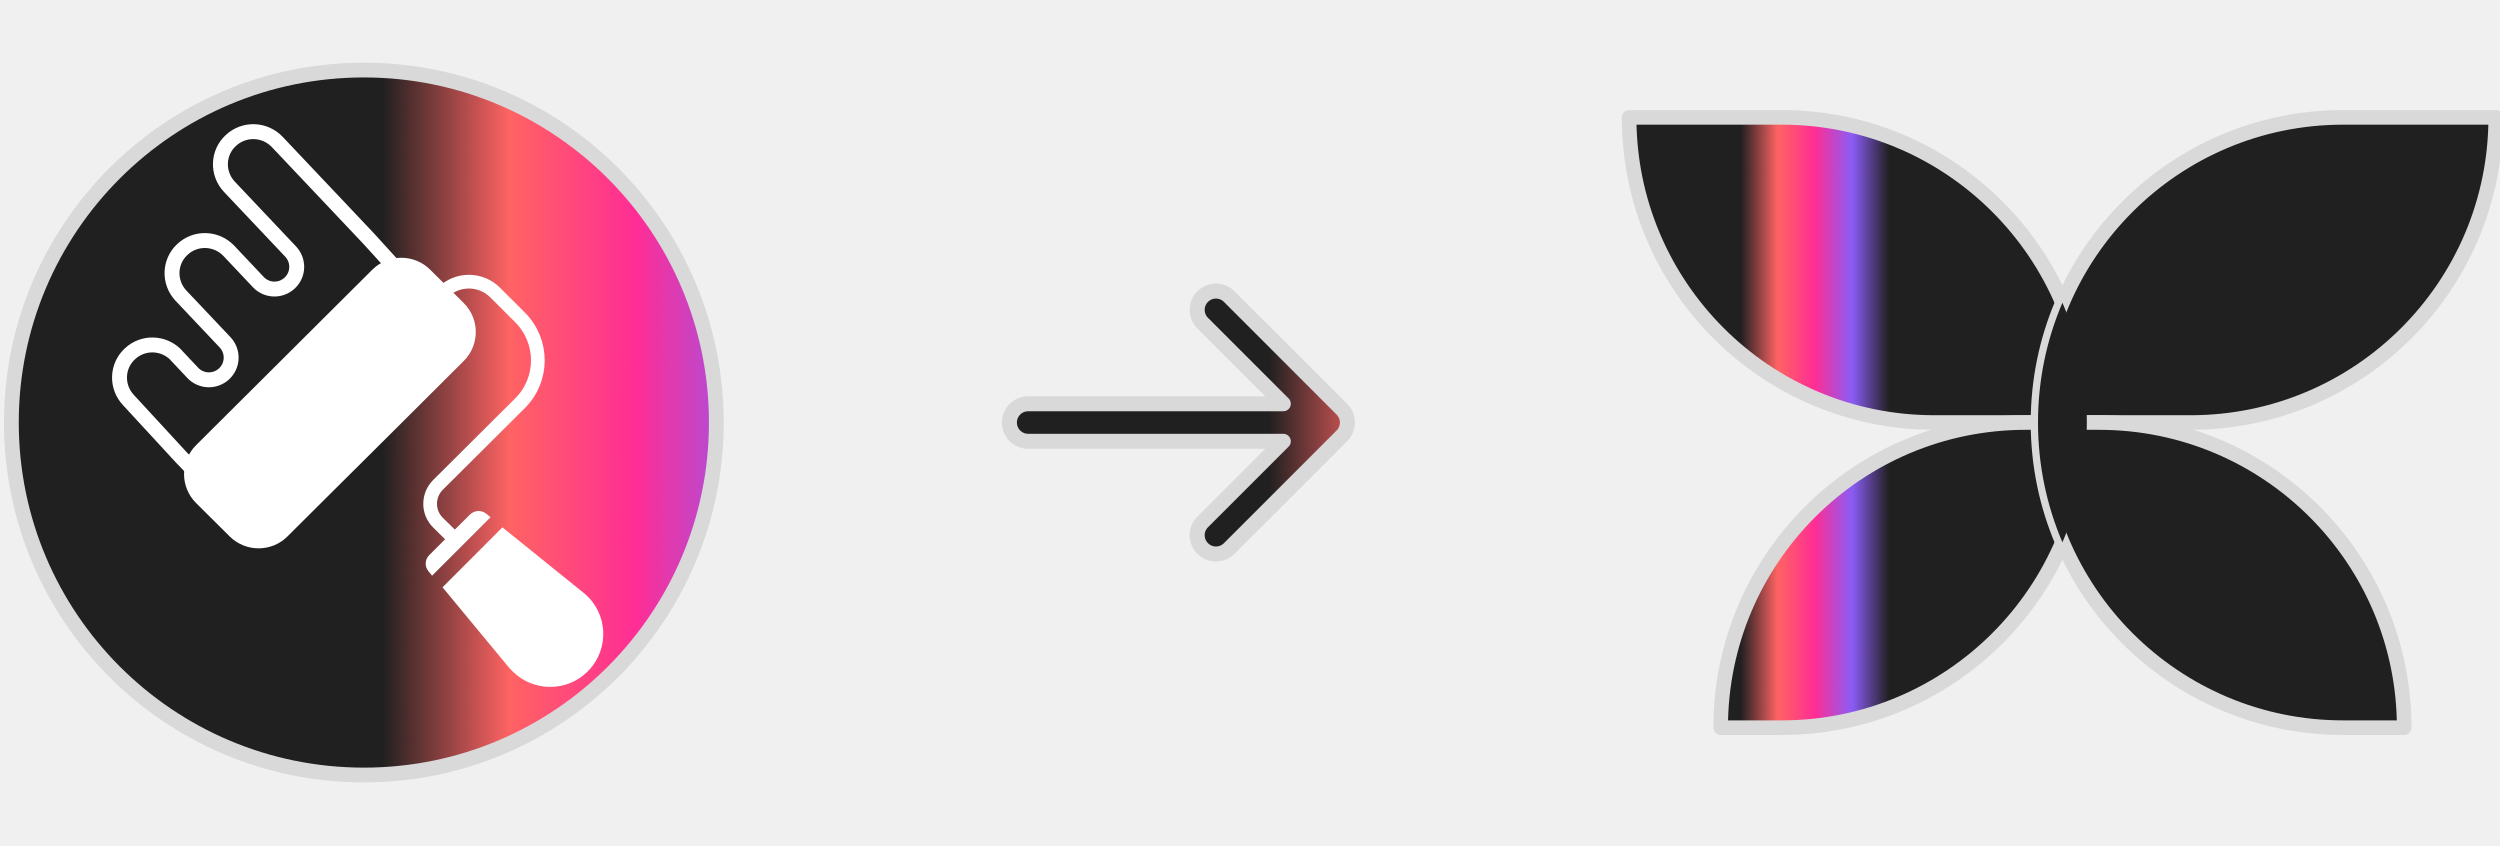
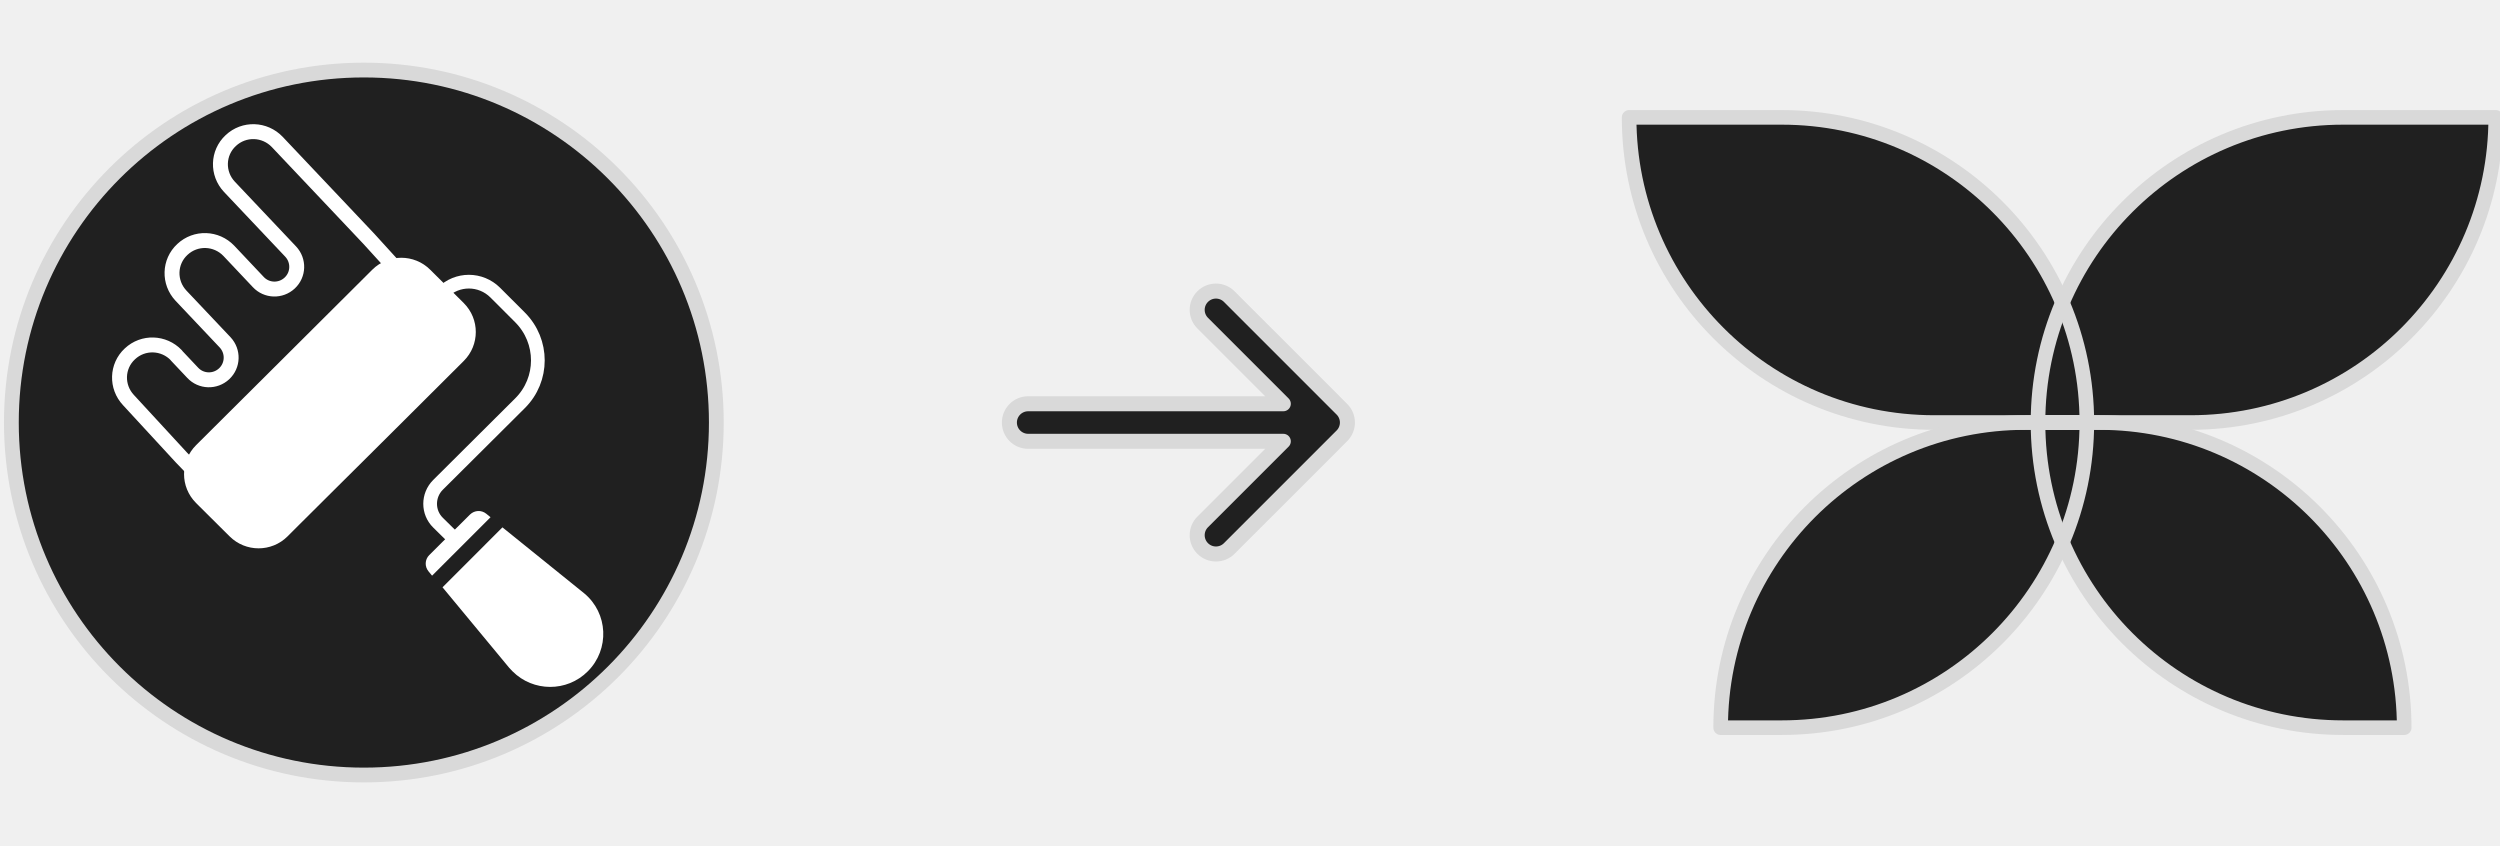
<svg xmlns="http://www.w3.org/2000/svg" width="213" height="72" viewBox="0 0 213 72" fill="none" role="img" aria-label="Renovate to Changesets">
  <defs>
-     <linearGradient id="logo-flow" gradientUnits="userSpaceOnUse" x1="-280" y1="36" x2="280" y2="36">
+     <linearGradient id="logo-flow" gradientUnits="userSpaceOnUse" x1="-26" y1="36" x2="574" y2="36">
      <stop offset="0" stop-color="#202020" />
-       <stop offset="0.03" stop-color="#202020" />
-       <stop offset="0.04" stop-color="#FF6363" />
-       <stop offset="0.05" stop-color="#FF2D95" />
-       <stop offset="0.06" stop-color="#8B5CF6" />
-       <stop offset="0.07" stop-color="#202020" />
-       <stop offset="0.5" stop-color="#202020" />
-       <stop offset="0.53" stop-color="#202020" />
-       <stop offset="0.54" stop-color="#FF6363" />
-       <stop offset="0.55" stop-color="#FF2D95" />
-       <stop offset="0.56" stop-color="#8B5CF6" />
-       <stop offset="0.57" stop-color="#202020" />
+       <stop offset="0.018" stop-color="#202020" />
+       <stop offset="0.022" stop-color="#FF6363" />
+       <stop offset="0.026" stop-color="#FF2D95" />
+       <stop offset="0.030" stop-color="#8B5CF6" />
+       <stop offset="0.034" stop-color="#202020" />
      <stop offset="1" stop-color="#202020" />
-       <animate attributeName="x1" values="-280;0" dur="4s" repeatCount="indefinite" />
-       <animate attributeName="x2" values="280;560" dur="4s" repeatCount="indefinite" />
+       <animate attributeName="x1" values="-26;214" dur="4s" repeatCount="indefinite" />
+       <animate attributeName="x2" values="574;814" dur="4s" repeatCount="indefinite" />
    </linearGradient>
+     <mask id="logo-marks" maskUnits="userSpaceOnUse" x="0" y="0" width="213" height="72">
+       <g fill="#ffffff" stroke="none">
+         <circle transform="translate(0 5) scale(1.9375)" cx="16" cy="16" r="15.5" />
+         <path fill-rule="evenodd" clip-rule="evenodd" transform="translate(81.2 16.8) scale(1.6)" d="M13.293 5.293C13.683 4.902 14.317 4.902 14.707 5.293L20.707 11.293C20.895 11.48 21 11.735 21 12C21 12.265 20.895 12.52 20.707 12.707L14.707 18.707C14.317 19.098 13.683 19.098 13.293 18.707C12.902 18.317 12.902 17.683 13.293 17.293L17.586 13H4C3.448 13 3 12.552 3 12C3 11.448 3.448 11 4 11H17.586L13.293 6.707C12.902 6.317 12.902 5.683 13.293 5.293Z" />
+         <g transform="translate(138.8 10) scale(0.5652174)">
+           <path d="M68.997 45.998C68.997 20.594 48.403 0 22.999 0H0C0 25.404 20.594 45.998 45.998 45.998H68.997Z" />
+           <path d="M68.997 45.998C68.997 71.402 48.403 91.996 22.999 91.996H13.799C13.799 66.592 34.393 45.998 59.797 45.998L68.997 45.998Z" />
+           <path d="M61.637 45.998C61.637 20.594 82.231 0 107.635 0H130.634C130.634 25.404 110.04 45.998 84.636 45.998H61.637Z" />
+           <path d="M61.637 45.998C61.637 71.402 82.231 91.996 107.635 91.996H116.835C116.835 66.592 96.241 45.998 70.837 45.998L61.637 45.998Z" />
+           <path d="M65.317 27.94C67.686 33.484 68.997 39.588 68.997 45.998C68.997 52.408 67.686 58.511 65.317 64.055C62.948 58.511 61.637 52.408 61.637 45.998C61.637 39.588 62.948 33.484 65.317 27.94Z" />
+         </g>
+       </g>
+     </mask>
  </defs>
-   <g transform="translate(0 5) scale(1.9375)">
-     <circle cx="16" cy="16" r="15.5" fill="url(#logo-flow)" stroke="#d9d9d9" stroke-width="0.65" />
-     <g fill="none" transform="translate(1.71 1.435) scale(0.8864)">
-       <path d="M6.818 13.093C6.199 12.444 5.172 12.405 4.514 13.025C3.855 13.635 3.826 14.661 4.446 15.32L7.07 18.166L7.612 18.728L17.749 8.833L16.374 7.322L14.883 5.744L11.824 2.51C11.204 1.862 10.178 1.823 9.519 2.443C8.861 3.053 8.832 4.079 9.452 4.737L12.492 7.952C12.908 8.397 12.889 9.094 12.443 9.51C11.998 9.927 11.301 9.907 10.885 9.462L9.423 7.913C8.803 7.264 7.777 7.226 7.118 7.845C6.46 8.455 6.431 9.481 7.051 10.14L9.239 12.454C9.655 12.899 9.636 13.596 9.19 14.013C8.745 14.429 8.048 14.41 7.631 13.964L6.818 13.102" stroke="#ffffff" stroke-width="0.74" stroke-linecap="round" stroke-linejoin="round" />
-       <path d="M20.024 9.985C20.383 9.627 20.857 9.443 21.332 9.443C21.806 9.443 22.28 9.627 22.639 9.985L23.868 11.214C25.049 12.396 25.049 14.303 23.868 15.475L19.802 19.522C19.279 20.044 19.279 20.887 19.802 21.4L20.46 22.049" stroke="#ffffff" stroke-width="0.68" stroke-linecap="round" stroke-linejoin="round" />
-       <path d="M12.25 13.645L8.058 17.818C7.409 18.466 7.409 19.512 8.058 20.161L8.222 20.325L9.723 21.816C10.372 22.465 11.427 22.465 12.076 21.816L12.686 21.206L14.535 19.367L15.813 18.098L17.875 16.046L20.819 13.112C21.467 12.463 21.467 11.418 20.819 10.769L19.153 9.113C18.505 8.465 17.449 8.465 16.8 9.113L12.25 13.645Z" fill="#ffffff" stroke="#ffffff" stroke-width="0.74" stroke-linecap="round" stroke-linejoin="round" />
-       <path d="M19.511 24.024L22.406 21.129L22.193 20.955C21.951 20.761 21.612 20.78 21.39 20.993L19.366 23.007C19.143 23.23 19.134 23.578 19.327 23.811L19.502 24.024H19.511Z" fill="#ffffff" />
-       <path d="M27.053 24.905L22.997 21.632L20.024 24.605L23.335 28.603C23.384 28.661 23.442 28.719 23.5 28.777C24.517 29.794 26.192 29.814 27.228 28.777C28.322 27.683 28.244 25.892 27.053 24.905Z" fill="#ffffff" />
-     </g>
+   <rect width="213" height="72" fill="url(#logo-flow)" mask="url(#logo-marks)" />
+   <circle transform="translate(0 5) scale(1.9375)" cx="16" cy="16" r="15.5" fill="none" stroke="#d9d9d9" stroke-width="0.65" />
+   <g fill="none" transform="translate(0 5) scale(1.9375) translate(1.71 1.435) scale(0.8864)">
+     <path d="M6.818 13.093C6.199 12.444 5.172 12.405 4.514 13.025C3.855 13.635 3.826 14.661 4.446 15.32L7.07 18.166L7.612 18.728L17.749 8.833L16.374 7.322L14.883 5.744L11.824 2.51C11.204 1.862 10.178 1.823 9.519 2.443C8.861 3.053 8.832 4.079 9.452 4.737L12.492 7.952C12.908 8.397 12.889 9.094 12.443 9.51C11.998 9.927 11.301 9.907 10.885 9.462L9.423 7.913C8.803 7.264 7.777 7.226 7.118 7.845C6.46 8.455 6.431 9.481 7.051 10.14L9.239 12.454C9.655 12.899 9.636 13.596 9.19 14.013C8.745 14.429 8.048 14.41 7.631 13.964L6.818 13.102" stroke="#ffffff" stroke-width="0.74" stroke-linecap="round" stroke-linejoin="round" />
+     <path d="M20.024 9.985C20.383 9.627 20.857 9.443 21.332 9.443C21.806 9.443 22.28 9.627 22.639 9.985L23.868 11.214C25.049 12.396 25.049 14.303 23.868 15.475L19.802 19.522C19.279 20.044 19.279 20.887 19.802 21.4L20.46 22.049" stroke="#ffffff" stroke-width="0.68" stroke-linecap="round" stroke-linejoin="round" />
+     <path d="M12.25 13.645L8.058 17.818C7.409 18.466 7.409 19.512 8.058 20.161L8.222 20.325L9.723 21.816C10.372 22.465 11.427 22.465 12.076 21.816L12.686 21.206L14.535 19.367L15.813 18.098L17.875 16.046L20.819 13.112C21.467 12.463 21.467 11.418 20.819 10.769L19.153 9.113C18.505 8.465 17.449 8.465 16.8 9.113L12.25 13.645Z" fill="#ffffff" stroke="#ffffff" stroke-width="0.74" stroke-linecap="round" stroke-linejoin="round" />
+     <path d="M19.511 24.024L22.406 21.129L22.193 20.955C21.951 20.761 21.612 20.78 21.39 20.993L19.366 23.007C19.143 23.23 19.134 23.578 19.327 23.811L19.502 24.024H19.511Z" fill="#ffffff" />
+     <path d="M27.053 24.905L22.997 21.632L20.024 24.605L23.335 28.603C23.384 28.661 23.442 28.719 23.5 28.777C24.517 29.794 26.192 29.814 27.228 28.777C28.322 27.683 28.244 25.892 27.053 24.905Z" fill="#ffffff" />
  </g>
-   <path fill-rule="evenodd" clip-rule="evenodd" transform="translate(81.2 16.8) scale(1.6)" d="M13.293 5.293C13.683 4.902 14.317 4.902 14.707 5.293L20.707 11.293C20.895 11.48 21 11.735 21 12C21 12.265 20.895 12.52 20.707 12.707L14.707 18.707C14.317 19.098 13.683 19.098 13.293 18.707C12.902 18.317 12.902 17.683 13.293 17.293L17.586 13H4C3.448 13 3 12.552 3 12C3 11.448 3.448 11 4 11H17.586L13.293 6.707C12.902 6.317 12.902 5.683 13.293 5.293Z" fill="url(#logo-flow)" stroke="#d9d9d9" stroke-width="0.8" stroke-linejoin="round" />
-   <g transform="translate(138.8 10) scale(0.5652174)">
-     <path d="M68.997 45.998C68.997 20.594 48.403 0 22.999 0H0C0 25.404 20.594 45.998 45.998 45.998H68.997Z" fill="url(#logo-flow)" stroke="#d9d9d9" stroke-width="2.2" stroke-linejoin="round" />
-     <path d="M68.997 45.998C68.997 71.402 48.403 91.996 22.999 91.996H13.799C13.799 66.592 34.393 45.998 59.797 45.998L68.997 45.998Z" fill="url(#logo-flow)" stroke="#d9d9d9" stroke-width="2.2" stroke-linejoin="round" />
-     <path d="M61.637 45.998C61.637 20.594 82.231 0 107.635 0H130.634C130.634 25.404 110.04 45.998 84.636 45.998H61.637Z" fill="url(#logo-flow)" stroke="#d9d9d9" stroke-width="2.2" stroke-linejoin="round" />
-     <path d="M61.637 45.998C61.637 71.402 82.231 91.996 107.635 91.996H116.835C116.835 66.592 96.241 45.998 70.837 45.998L61.637 45.998Z" fill="url(#logo-flow)" stroke="#d9d9d9" stroke-width="2.2" stroke-linejoin="round" />
-     <path d="M65.317 27.94C67.686 33.484 68.997 39.588 68.997 45.998C68.997 52.408 67.686 58.511 65.317 64.055C62.948 58.511 61.637 52.408 61.637 45.998C61.637 39.588 62.948 33.484 65.317 27.94Z" fill="url(#logo-flow)" />
+   <path fill-rule="evenodd" clip-rule="evenodd" transform="translate(81.2 16.8) scale(1.6)" d="M13.293 5.293C13.683 4.902 14.317 4.902 14.707 5.293L20.707 11.293C20.895 11.48 21 11.735 21 12C21 12.265 20.895 12.52 20.707 12.707L14.707 18.707C14.317 19.098 13.683 19.098 13.293 18.707C12.902 18.317 12.902 17.683 13.293 17.293L17.586 13H4C3.448 13 3 12.552 3 12C3 11.448 3.448 11 4 11H17.586L13.293 6.707C12.902 6.317 12.902 5.683 13.293 5.293Z" fill="none" stroke="#d9d9d9" stroke-width="0.8" stroke-linejoin="round" />
+   <g transform="translate(138.8 10) scale(0.5652174)" fill="none" stroke="#d9d9d9" stroke-width="2.2" stroke-linejoin="round">
+     <path d="M68.997 45.998C68.997 20.594 48.403 0 22.999 0H0C0 25.404 20.594 45.998 45.998 45.998H68.997Z" />
+     <path d="M68.997 45.998C68.997 71.402 48.403 91.996 22.999 91.996H13.799C13.799 66.592 34.393 45.998 59.797 45.998L68.997 45.998Z" />
+     <path d="M61.637 45.998C61.637 20.594 82.231 0 107.635 0H130.634C130.634 25.404 110.04 45.998 84.636 45.998H61.637Z" />
+     <path d="M61.637 45.998C61.637 71.402 82.231 91.996 107.635 91.996H116.835C116.835 66.592 96.241 45.998 70.837 45.998L61.637 45.998Z" />
  </g>
</svg>
